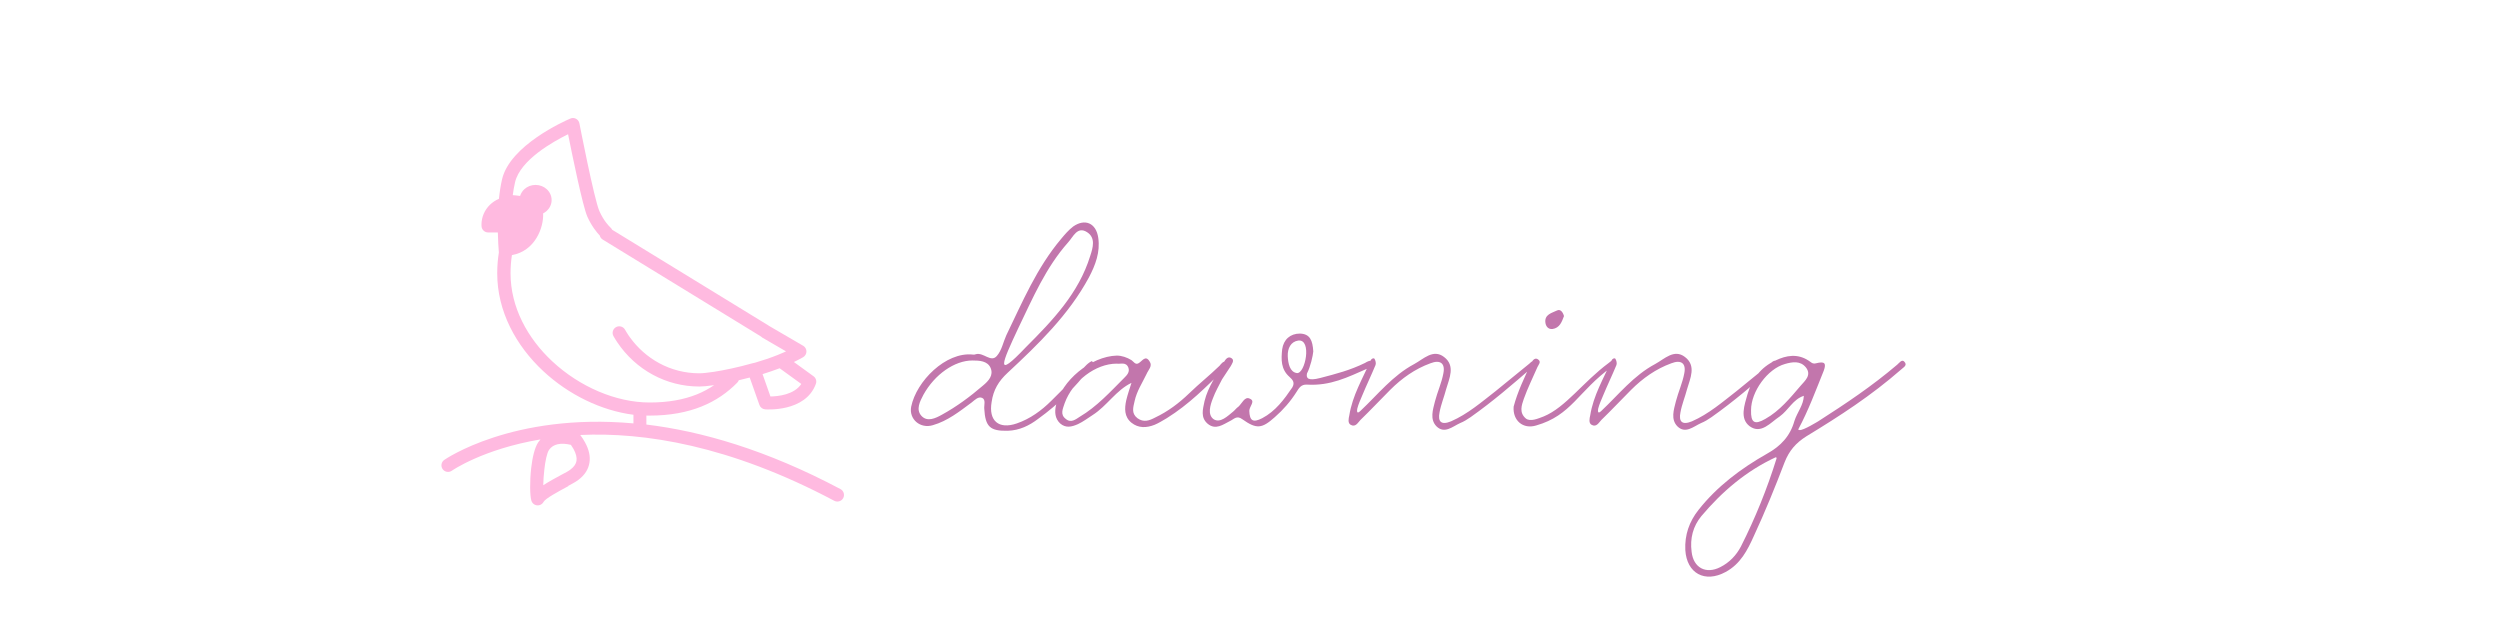
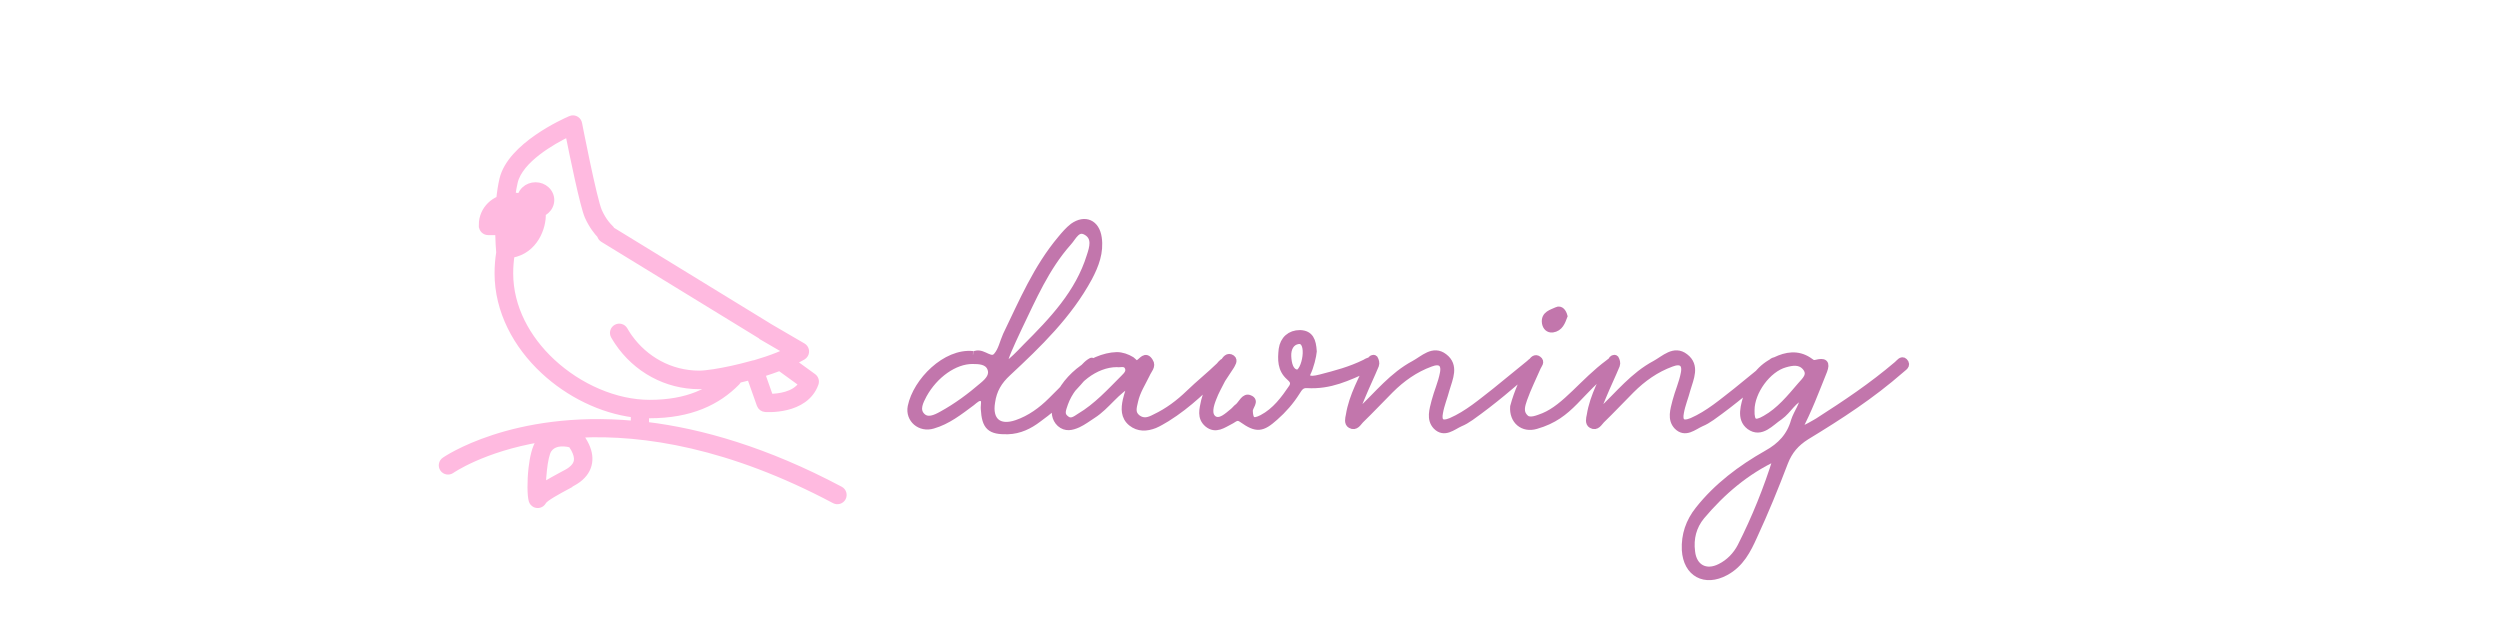
<svg xmlns="http://www.w3.org/2000/svg" width="200" height="50" viewBox="0 0 370 143" fill="none">
-   <g transform="matrix(1.012664,0,0,1.012664,-5.149518,18.60309)" fill="#ffbae0">
+   <g transform="matrix(1.012664,0,0,1.012664,-5.149518,18.60309)" fill="#ffbae0" stroke="#ffbae0" stroke-width="1.2">
    <path d="M26.09,25.26c0.78,0,1.41,0.65,1.41,1.44c0,0.8-0.63,1.44-1.41,1.44c-0.78,0-1.41-0.65-1.41-1.44C24.68,25.9,25.31,25.26,26.09,25.26z M28.1,91.26c1.28-0.84,2.82-1.67,4.25-2.439l1.01-0.541c0.33-0.18,0.63-0.369,0.9-0.579c0.79-0.601,1.23-1.25,1.34-1.94c0.12-0.76-0.11-1.65-0.65-2.65c-0.17-0.31-0.37-0.629-0.61-0.969c-1.1-0.271-2.12-0.33-2.99-0.141c-0.8,0.18-1.47,0.58-1.94,1.26c-0.49,0.7-0.86,2.52-1.08,4.49c-0.14,1.221-0.22,2.46-0.24,3.51H28.1z M33.77,91.46c-2.38,1.28-5.15,2.771-5.61,3.56l-0.04,0.07c-0.39,0.65-1.2,0.9-1.88,0.6l-0.02-0.01h-0.01l-0.02-0.01l-0.02-0.01c-0.35-0.18-0.64-0.49-0.76-0.9c-0.35-1.14-0.38-4.38-0.05-7.34c0.27-2.391,0.8-4.71,1.61-5.88c0.16-0.22,0.32-0.431,0.5-0.63C14.43,83.1,7.45,87.971,7.41,88c-0.68,0.46-1.61,0.279-2.07-0.4s-0.28-1.609,0.4-2.07C5.81,85.49,21.08,74.82,48.47,77.29v-1.95C41.2,74.41,33.8,70.8,28.09,65.48c-6.17-5.75-10.4-13.521-10.4-22.09c0-0.82,0.03-1.64,0.1-2.46c0.06-0.74,0.15-1.49,0.27-2.25c-0.08-1.01-0.19-2.6-0.23-4.53h-2.19c-0.83,0-1.5-0.67-1.5-1.5v-0.06l0,0V32.5v-0.07v-0.02h-0.01c0-1.76,0.73-3.35,1.9-4.5c0.59-0.57,1.28-1.04,2.05-1.36c0.15-1.52,0.38-3.02,0.71-4.44C20.59,14.47,32.86,9,34.11,8.46c0.12-0.06,0.26-0.11,0.4-0.14c0.81-0.16,1.6,0.38,1.75,1.19c0.01,0.05,3.33,17.15,4.51,19.81c1.01,2.27,2.25,3.48,2.48,3.69c0.17,0.14,0.31,0.33,0.41,0.53l35.27,21.601c0.07,0.039,0.131,0.08,0.19,0.129l7.69,4.48c0.709,0.41,0.959,1.33,0.539,2.04c-0.14,0.239-0.33,0.42-0.55,0.55l0,0c-0.649,0.37-1.35,0.73-2.079,1.08l4.439,3.221l0,0c0.52,0.379,0.76,1.069,0.529,1.709c-2.34,6.51-11.42,5.771-11.449,5.771l0,0c-0.58-0.04-1.1-0.42-1.311-1l-2.189-6.19c-0.84,0.221-1.66,0.43-2.471,0.61c-0.069,0.2-0.189,0.39-0.35,0.55c-2.189,2.221-4.811,4.08-8.08,5.391c-3.24,1.299-7.08,2.049-11.75,2.049c-0.23,0-0.46,0-0.699-0.01v2.03c12.389,1.5,27.1,5.69,43.85,14.58c0.73,0.38,1.01,1.29,0.63,2.021c-0.38,0.729-1.29,1.01-2.021,0.629C70.17,82.21,50.8,79.24,36.45,79.91c0.43,0.57,0.8,1.14,1.1,1.71c0.87,1.59,1.21,3.11,0.98,4.54c-0.23,1.49-1.05,2.79-2.49,3.88c-0.37,0.28-0.8,0.55-1.28,0.81c-0.7,0.381-0.88,0.48-1.03,0.561L33.77,91.46z M77.48,57.811c-0.08-0.051-0.16-0.101-0.23-0.17l-1.79-1.101L41.53,35.76c-0.35-0.21-0.58-0.55-0.67-0.91c-0.65-0.68-1.86-2.14-2.82-4.3C37,28.19,34.62,16.56,33.7,11.96c-3.38,1.66-10.8,5.81-11.98,10.84c-0.22,0.94-0.39,1.92-0.52,2.92c0.47,0.03,1.04,0.09,1.66,0.18c0.18-0.59,0.52-1.12,0.98-1.54c0.65-0.59,1.54-0.95,2.51-0.95c0.97,0,1.86,0.36,2.51,0.95c0.69,0.62,1.12,1.5,1.12,2.47c0,0.97-0.43,1.84-1.12,2.47c-0.24,0.21-0.51,0.4-0.8,0.55c0.16,3.17-1.79,8.48-7.05,9.42c-0.09,0.61-0.17,1.24-0.22,1.89c-0.06,0.72-0.09,1.47-0.09,2.22c0,7.67,3.84,14.681,9.44,19.899C36.28,69,44.5,72.57,52.13,72.57c4.271,0,7.75-0.67,10.63-1.82c1.45-0.58,2.75-1.29,3.94-2.1c-1.421,0.209-2.58,0.31-3.341,0.31c-3.779,0-7.34-0.95-10.469-2.64c-3.241-1.74-6.011-4.28-8.071-7.35c-0.17-0.261-0.32-0.48-0.44-0.681c-0.16-0.25-0.3-0.49-0.42-0.7c-0.41-0.72-0.16-1.63,0.56-2.04c0.72-0.409,1.63-0.159,2.04,0.56c0.13,0.23,0.25,0.431,0.36,0.601c0.15,0.24,0.27,0.44,0.38,0.601c0.12,0.18,0.24,0.359,0.37,0.529c1.75,2.43,4.01,4.43,6.63,5.85c2.7,1.461,5.78,2.281,9.05,2.281c0.74,0,1.9-0.121,3.34-0.341c2.311-0.36,5.32-0.989,8.431-1.86l0.14-0.039l0.04-0.01l0.05-0.011l0.03-0.01l0.021-0.011l0.05-0.01l0.05-0.01h0.01l0.04-0.01l0.05-0.01l0.041-0.01h0.01l0.05-0.011l0.05-0.01h0.02l0.03-0.011l0.05-0.01l0.041-0.01h0.01c1.779-0.52,3.57-1.119,5.24-1.79c0.029-0.01,0.06-0.021,0.09-0.04c0.43-0.17,0.84-0.35,1.25-0.529c0.16-0.07,0.31-0.141,0.459-0.211l-1.02-0.59l-4.439-2.58V57.811z M81.51,64.83c-1.26,0.48-2.57,0.92-3.869,1.33l1.779,5.05c1.74-0.03,5.359-0.39,6.971-2.83l-4.881-3.54V64.83z" />
  </g>
-   <g transform="matrix(2.0,0,0,2.0,115,18)" fill="#c276ac">
+   <g transform="matrix(2.0,0,0,2.0,115,18)" fill="#c276ac" stroke="#c276ac" stroke-width="0.8">
    <path d="M7.28 40.28 c-2 0.04 -2.56 -0.44 -2.68 -2.52 c-0.04 -0.4 0.2 -1.04 -0.24 -1.24 s-0.84 0.24 -1.2 0.52 c-1.4 1.04 -2.76 2.12 -4.44 2.6 c-1.44 0.44 -2.76 -0.68 -2.48 -2.12 c0.6 -2.92 3.96 -6.28 7.04 -5.96 c-0.04 0 0.2 0.04 0.36 -0.04 c0.88 -0.24 1.72 1 2.4 0.2 c0.56 -0.64 0.72 -1.56 1.08 -2.36 c1.84 -3.8 3.48 -7.72 6.28 -11.04 c0.4 -0.48 0.84 -1 1.36 -1.4 c1.36 -0.96 2.64 -0.4 2.88 1.28 c0.24 1.64 -0.32 3.12 -1.08 4.56 c-2.32 4.28 -5.76 7.6 -9.28 10.88 c-1.04 0.96 -1.64 1.96 -1.84 3.36 c-0.36 2.12 0.8 3.16 2.88 2.44 c1.52 -0.52 2.84 -1.48 3.96 -2.6 c1.52 -1.48 2.52 -2.6 4.04 -4.12 c0.16 -0.16 0.56 -0.44 0.6 -0.4 c0.44 0.36 -0.04 0.6 -0.2 0.8 c-1.88 2.32 -3.52 4.04 -5.96 5.8 c-1 0.76 -2.12 1.32 -3.48 1.36 z M9.36 30.72 c3.04 -3.04 6.04 -6.16 7.36 -10.44 c0.32 -0.96 0.64 -2.08 -0.36 -2.72 c-1.12 -0.72 -1.6 0.56 -2.16 1.16 c-2.56 2.88 -4.04 6.36 -5.68 9.76 c-1.92 4.08 -2.76 6.04 0.84 2.24 z M-2.6 38.56 c0.68 0.76 1.64 0.28 2.36 -0.12 c1.68 -0.92 3.24 -2.08 4.68 -3.32 c0.68 -0.56 1.24 -1.2 0.88 -2.04 c-0.36 -0.8 -1.28 -0.84 -2.08 -0.84 c-2.04 0 -4.32 1.6 -5.6 3.92 c-0.4 0.76 -0.88 1.68 -0.24 2.4 z M32.32 32.44 c0.4 0.32 -0.04 0.6 -0.24 0.76 c-2.16 2.12 -4.04 4.04 -6.6 5.64 c-0.48 0.28 -0.92 0.56 -1.4 0.76 c-0.92 0.36 -1.84 0.4 -2.64 -0.24 c-0.84 -0.68 -0.8 -1.64 -0.6 -2.56 c0.16 -0.68 0.4 -1.36 0.6 -2 c-1.76 0.84 -2.8 2.64 -4.44 3.68 c-0.56 0.36 -1.08 0.76 -1.68 1.04 c-0.72 0.32 -1.4 0.48 -2.04 -0.08 c-0.6 -0.56 -0.64 -1.32 -0.48 -2.04 c0.6 -2.84 4 -5.64 6.96 -5.72 c0.56 0 1.16 0.2 1.68 0.52 c0.24 0.16 0.44 0.56 0.8 0.36 c0.44 -0.24 0.8 -1 1.28 -0.2 c0.36 0.52 -0.16 0.96 -0.36 1.44 c-0.48 1 -1.12 1.96 -1.36 3.08 c-0.16 0.72 -0.4 1.4 0.32 1.96 c0.72 0.52 1.36 0.28 2.04 -0.08 c1.44 -0.68 2.72 -1.64 3.88 -2.76 c1.2 -1.16 2.28 -2 3.48 -3.16 c0.2 -0.24 0.48 -0.64 0.8 -0.4 z M20.6 34.24 c0.32 -0.32 0.68 -0.68 0.48 -1.2 c-0.28 -0.68 -0.92 -0.36 -1.32 -0.44 c-2.44 0 -5.04 2 -5.96 4.52 c-0.2 0.64 -0.56 1.28 0.12 1.8 c0.6 0.52 1.16 0.04 1.6 -0.24 c1.96 -1.16 3.48 -2.84 5.08 -4.44 z M30.16 39.48 c-0.84 -0.72 -0.56 -1.64 -0.36 -2.6 c0.4 -1.64 1.4 -3 2.2 -4.44 c0.2 -0.32 0.48 -0.76 0.92 -0.44 c0.32 0.24 0 0.64 -0.12 0.88 c-0.32 0.52 -0.68 1 -1 1.52 c-0.36 0.72 -0.76 1.4 -1.04 2.16 c-0.32 0.8 -0.64 1.88 0.08 2.4 c0.76 0.48 1.6 -0.36 2.24 -0.88 c0.2 -0.16 0.36 -0.4 0.6 -0.56 c0.4 -0.36 0.72 -1.2 1.28 -0.92 c0.72 0.28 -0.04 0.88 -0.04 1.4 c0.04 1.12 0.4 1.4 1.48 0.84 c1.52 -0.8 2.52 -2.16 3.44 -3.52 c0.32 -0.56 0.04 -0.88 -0.32 -1.2 c-1 -0.88 -0.96 -2 -0.84 -3.16 c0.16 -1.12 0.92 -1.8 2.04 -1.8 c1.16 0.04 1.44 0.8 1.52 2.04 c-0.04 0.48 -0.32 1.76 -0.72 2.52 c-0.12 0.56 0.12 0.88 1.52 0.52 c1.84 -0.48 3.4 -0.88 5.12 -1.72 c0.56 -0.36 0.96 -0.32 1.08 -0.04 c0.16 0.48 -0.48 0.52 -0.8 0.68 c-2.28 1 -4.24 2 -6.92 1.84 c-0.68 -0.04 -0.92 0.4 -1.2 0.84 c-0.68 1.08 -1.52 2.04 -2.48 2.88 c-1.48 1.32 -2.08 1.4 -3.72 0.24 c-0.64 -0.48 -0.96 0 -1.4 0.2 c-0.8 0.4 -1.64 1.08 -2.56 0.32 z M40.36 33.68 c0.96 0.12 1.76 -3.92 0.16 -3.72 c-0.84 0.12 -1.24 0.88 -1.2 1.8 c0.04 0.84 0.24 1.8 1.04 1.92 z M56.32 39.76 c-0.76 -0.8 -0.4 -1.88 -0.16 -2.84 c0.28 -1.08 0.76 -2.12 0.96 -3.2 c0.24 -1.16 -0.36 -1.6 -1.48 -1.16 c-1.76 0.64 -3.28 1.72 -4.6 3.04 c-1.16 1.16 -2.24 2.32 -3.4 3.44 c-0.28 0.28 -0.56 0.88 -1.12 0.56 c-0.36 -0.2 -0.24 -0.72 -0.16 -1.08 c0.36 -2.28 1.52 -4.2 2.44 -6.28 c0.08 -0.2 0.32 -0.32 0.44 -0.2 c0.12 0.2 0.2 0.52 0.12 0.72 c-0.48 1.16 -1.04 2.32 -1.52 3.48 c-0.2 0.48 -0.44 1 -0.56 1.48 c-0.04 0.2 -0.12 0.76 0.36 0.28 c2 -1.88 3.68 -4.04 6.16 -5.36 c1.04 -0.56 2.16 -1.76 3.4 -0.8 c1.32 1 0.6 2.44 0.24 3.68 c-0.24 0.92 -0.6 1.76 -0.76 2.68 c-0.2 1 0.16 1.48 1.32 1 c1.92 -0.84 3.48 -2.2 5.08 -3.44 c1.4 -1.12 2.48 -2.04 3.88 -3.16 c0.2 -0.2 0.56 -0.52 0.8 -0.2 c0.16 0.2 -0.2 0.4 -0.4 0.56 c-2.4 2.08 -4.52 3.92 -7.12 5.76 c-0.4 0.28 -0.8 0.52 -1.2 0.68 c-0.88 0.4 -1.8 1.28 -2.72 0.36 z M69.6 28.64 c-0.44 0.04 -0.72 -0.24 -0.8 -0.68 c-0.16 -1 0.76 -1.16 1.32 -1.44 c0.4 -0.2 0.68 0.2 0.8 0.64 c-0.24 0.64 -0.48 1.36 -1.32 1.48 z M67.72 39.68 c-1.48 0.44 -2.68 -0.56 -2.56 -2.16 c0.44 -1.68 1.24 -3.36 2.04 -5.04 c0.16 -0.32 0.44 -0.6 0.76 -0.36 c0.4 0.28 0.04 0.6 -0.08 0.88 c-0.52 1.2 -1.12 2.4 -1.56 3.64 c-0.24 0.72 -0.56 1.56 0.24 2.24 c0.52 0.4 1.4 0 2.04 -0.24 c2.52 -1.04 4.52 -3.96 7.44 -6.12 c0.2 -0.12 0.36 -0.44 0.6 -0.12 c0.2 0.24 -0.04 0.44 -0.24 0.56 c-3.88 2.8 -4.6 5.56 -8.68 6.72 z M83.88 39.76 c-0.76 -0.8 -0.4 -1.88 -0.16 -2.84 c0.28 -1.08 0.76 -2.12 0.96 -3.2 c0.24 -1.16 -0.36 -1.6 -1.48 -1.16 c-1.76 0.64 -3.28 1.72 -4.6 3.04 c-1.16 1.16 -2.24 2.32 -3.4 3.44 c-0.28 0.28 -0.56 0.88 -1.12 0.56 c-0.36 -0.2 -0.24 -0.72 -0.16 -1.08 c0.36 -2.28 1.52 -4.2 2.44 -6.28 c0.08 -0.2 0.32 -0.32 0.44 -0.2 c0.12 0.2 0.2 0.52 0.12 0.72 c-0.48 1.16 -1.04 2.32 -1.52 3.48 c-0.2 0.48 -0.44 1 -0.56 1.48 c-0.04 0.2 -0.12 0.76 0.36 0.28 c2 -1.88 3.68 -4.04 6.16 -5.36 c1.04 -0.56 2.16 -1.76 3.4 -0.8 c1.32 1 0.6 2.44 0.24 3.68 c-0.24 0.92 -0.6 1.76 -0.76 2.68 c-0.2 1 0.16 1.48 1.32 1 c1.92 -0.84 3.48 -2.2 5.08 -3.44 c1.4 -1.12 2.48 -2.04 3.88 -3.16 c0.2 -0.2 0.56 -0.52 0.8 -0.2 c0.16 0.2 -0.2 0.4 -0.4 0.56 c-2.4 2.08 -4.52 3.92 -7.12 5.76 c-0.4 0.28 -0.8 0.52 -1.2 0.68 c-0.88 0.4 -1.8 1.28 -2.72 0.36 z M109.84 32.36 c0.44 0.44 -0.12 0.68 -0.36 0.92 c-3.44 3 -6.96 5.28 -10.84 7.64 c-1.2 0.76 -1.96 1.64 -2.48 2.96 c-1.08 2.84 -2.24 5.68 -3.52 8.44 c-0.72 1.6 -1.52 3.2 -3.24 4.12 c-2.36 1.28 -4.44 0.16 -4.6 -2.52 c-0.08 -1.72 0.44 -3.24 1.52 -4.6 c2.12 -2.68 4.84 -4.72 7.8 -6.4 c1.6 -0.88 2.68 -2.04 3.16 -3.76 c0.32 -1 1.04 -1.8 1.08 -2.88 c-1.24 0.4 -1.76 1.64 -2.76 2.36 c-1.04 0.68 -2.12 2.08 -3.44 1.12 c-1.16 -0.88 -0.6 -2.4 -0.24 -3.68 c0.52 -1.72 1.52 -3.08 3.2 -3.84 c1.24 -0.6 2.52 -0.8 3.76 0 c0.28 0.16 0.44 0.44 0.88 0.32 c0.96 -0.24 1.2 -0.04 0.88 0.84 c-0.92 2.28 -1.76 4.56 -2.92 6.72 c0 0.04 0.08 0.08 0.16 0.08 c0.44 0.04 2.04 -0.96 2.12 -1 c3.24 -2.08 6.12 -4 9.04 -6.48 c0.24 -0.2 0.52 -0.64 0.8 -0.36 z M93.96 38.92 c1.64 -0.92 2.84 -2.4 4.04 -3.8 c0.48 -0.56 1.28 -1.2 0.6 -2.08 c-0.64 -0.8 -1.56 -0.64 -2.4 -0.4 c-2 0.56 -3.88 3.16 -3.88 5.28 c-0.04 1.44 0.4 1.72 1.64 1 z M91.16 53.52 c1.64 -3.24 3 -6.6 4.08 -10.08 c0 -0.04 0 -0.16 -0.12 -0.12 c-3.36 1.56 -6.12 3.92 -8.48 6.72 c-0.96 1.16 -1.32 2.56 -1.12 4.08 c0.2 1.84 1.64 2.6 3.28 1.76 c1.04 -0.52 1.84 -1.36 2.36 -2.36 z" />
  </g>
</svg>
